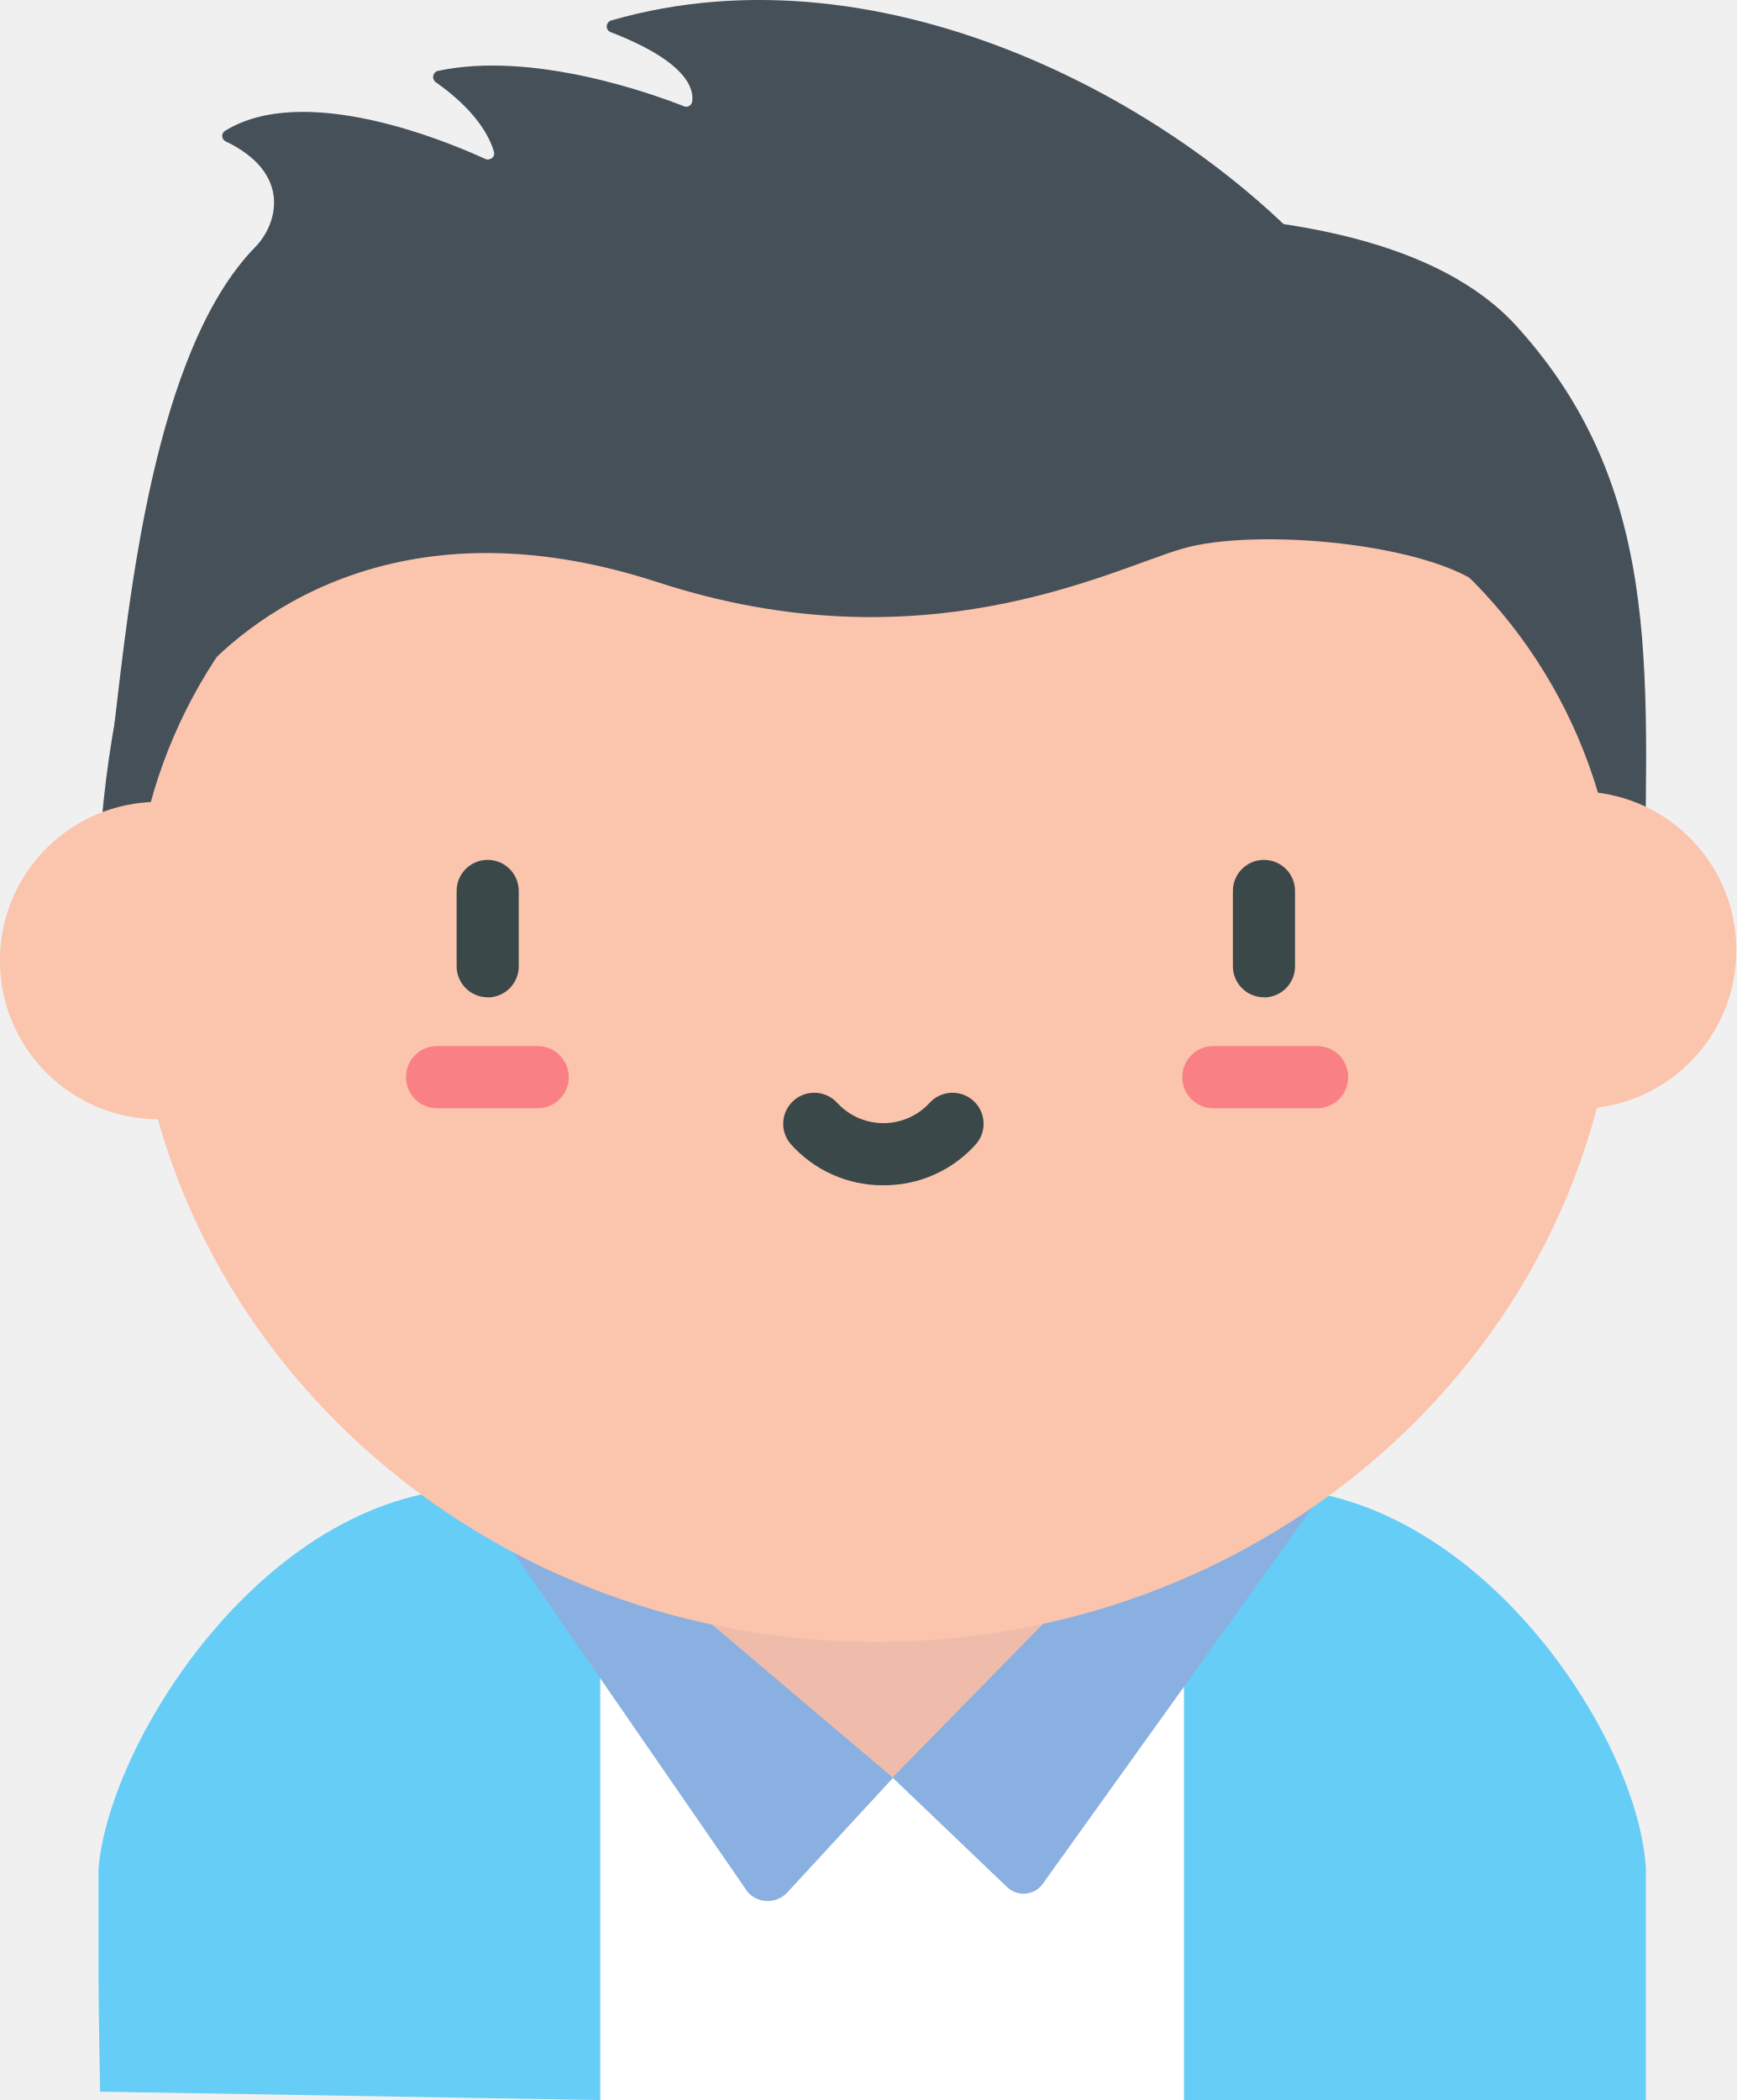
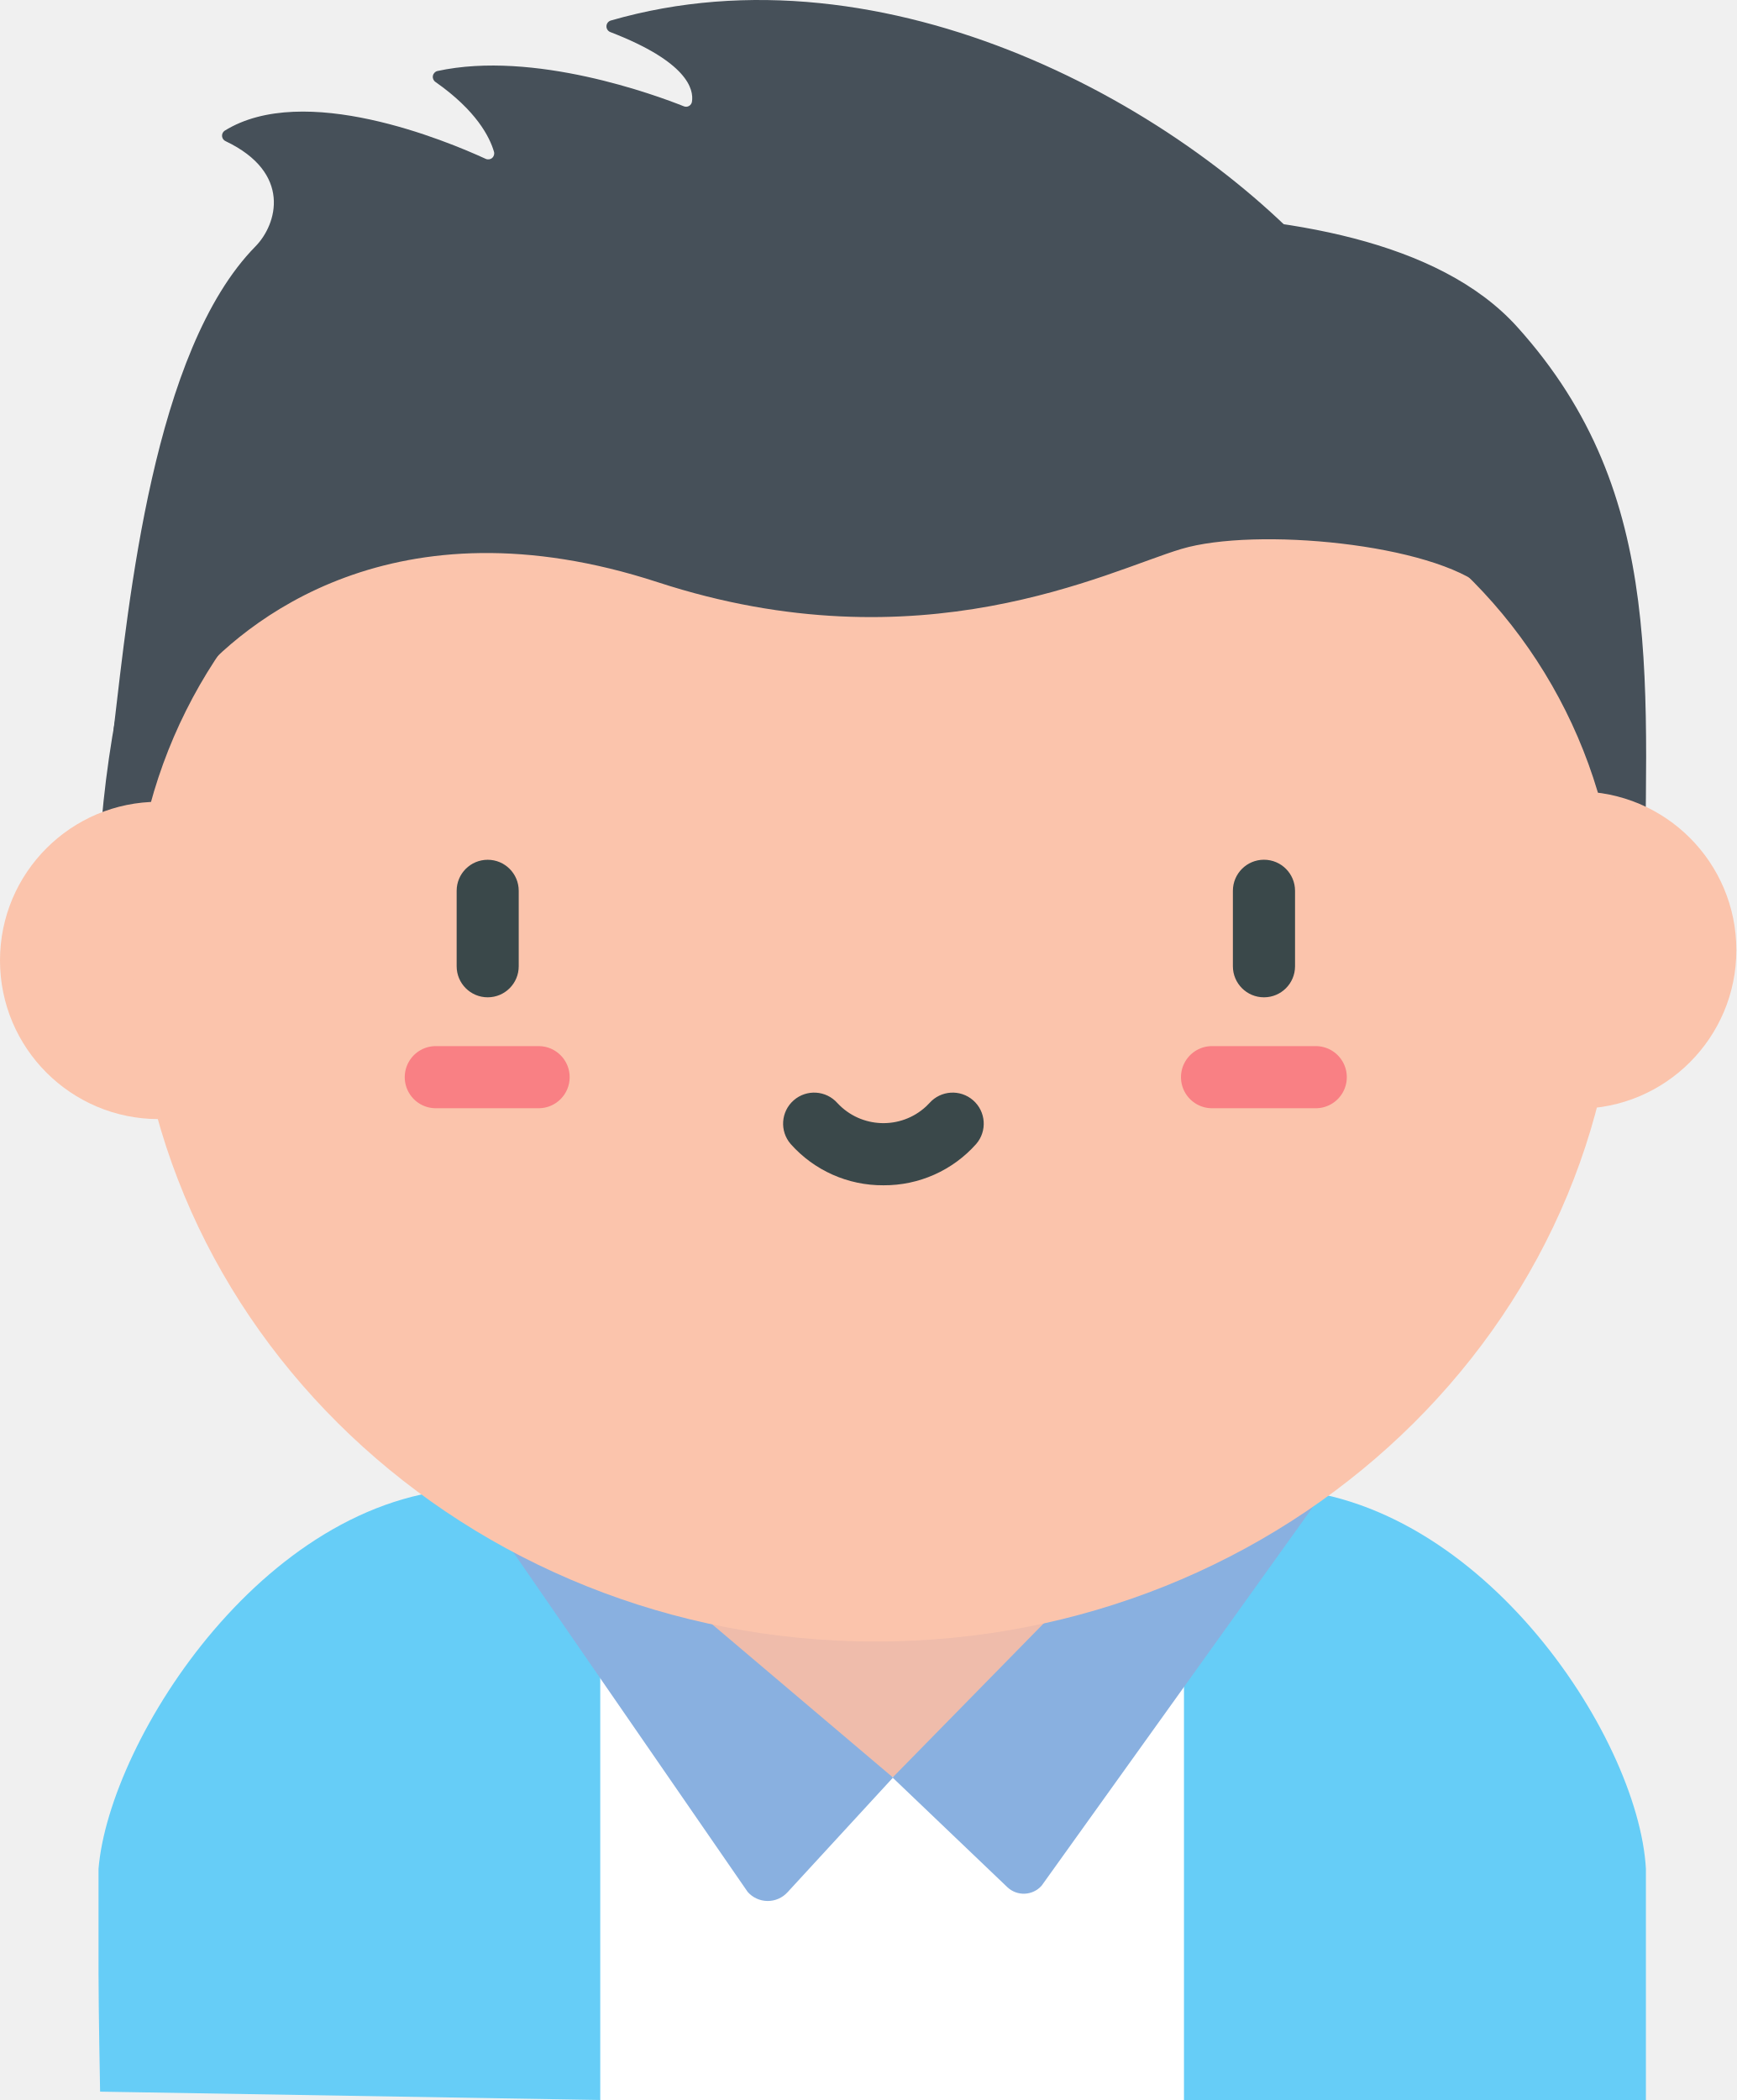
- <svg xmlns="http://www.w3.org/2000/svg" viewBox="0 0 272.87 329.99">
-   <defs>
-     <style>.cls-1{fill:#465059;}.cls-2{fill:#66cdf7;}.cls-3{fill:#fbc4ac;}.cls-4{fill:#fff;}.cls-5{fill:#efbcab;}.cls-6{fill:#89b0e0;}.cls-7{fill:#3a484a;}.cls-8{fill:#f98084;}</style>
-   </defs>
-   <g id="Layer_2" data-name="Layer 2">
-     <g id="Layer_1-2" data-name="Layer 1">
-       <path id="Path_187" data-name="Path 187" class="cls-1" d="M258.44,145.88c0-37.77,4-68-20.05-94.56C213.73,24,141.6,36.27,134.62,36,103.52,49.5,73.8,20.16,49.14,47.45,25.1,74,15.2,109.08,15.2,146.86Z" />
-       <path id="Path_202" data-name="Path 202" class="cls-2" d="M15.73,328.68s-.25-13.06-.25-18.54h0V293.65c1.69-20.34,26.78-59.8,59.8-59.8H198.85c33,0,58.63,38.85,59.8,59.8h0V330H186.06L137,322.11,94.33,330Z" />
-       <path id="Path_189" data-name="Path 189" class="cls-3" d="M49.87,150.92A24.94,24.94,0,1,1,24.93,126h0A24.94,24.94,0,0,1,49.87,150.92Z" />
-       <path id="Path_203" data-name="Path 203" class="cls-4" d="M94.33,248.15h91.73V330H94.33Z" />
-       <path id="Path_189-2" data-name="Path 189-2" class="cls-3" d="M272.87,149.29a24.94,24.94,0,1,1-24.94-24.93,24.94,24.94,0,0,1,24.94,24.93Z" />
-       <path id="Path_190" data-name="Path 190" class="cls-5" d="M165.21,254.85c0,13.51-12.35,24.47-27.57,24.47s-27.58-11-27.58-24.47,12.34-24.48,27.58-24.48h0C152.86,230.37,165.21,241.33,165.21,254.85Z" />
-       <path id="Path_315" data-name="Path 315" class="cls-6" d="M123.74,297.36l16.6-18-43.7-37L72.44,232l45.05,65.3a4.21,4.21,0,0,0,5.93.38C123.53,297.57,123.64,297.47,123.74,297.36Z" />
-       <path id="Path_316" data-name="Path 316" class="cls-6" d="M140.26,279.32l18,17.21a3.74,3.74,0,0,0,5.3-.12l.1-.1L206.88,236l-20.27-4Z" />
-       <path id="Path_191" data-name="Path 191" class="cls-3" d="M254.39,147a79.34,79.34,0,0,0-31.6-63.26c-24-18-56.93-21.74-83,2.31a3.22,3.22,0,0,1-4.39,0c-26-24-58.93-20.31-83-2.31A79.31,79.31,0,0,0,20.86,147v.23C20.86,208.39,73.14,258,137.63,258s116.76-49.56,116.76-110.69V147Z" />
-       <path id="Path_193" data-name="Path 193" class="cls-7" d="M198.63,156.71a4.87,4.87,0,0,1-4.88-4.87V140a4.88,4.88,0,1,1,9.76,0v11.86a4.87,4.87,0,0,1-4.88,4.87Z" />
-       <path id="Path_194" data-name="Path 194" class="cls-8" d="M206.69,174.15H190.54a4.89,4.89,0,0,1-.14-9.77h16.29a4.89,4.89,0,1,1,.15,9.77Z" />
-       <path id="Path_195" data-name="Path 195" class="cls-7" d="M76.64,156.71a4.88,4.88,0,0,1-4.88-4.87V140a4.88,4.88,0,0,1,9.76,0v0h0v11.86a4.88,4.88,0,0,1-4.88,4.87Z" />
-       <path id="Path_196" data-name="Path 196" class="cls-8" d="M84.71,174.15H68.56a4.89,4.89,0,0,1-.15-9.77h16.3a4.89,4.89,0,0,1,0,9.77Z" />
-       <path id="Path_197" data-name="Path 197" class="cls-7" d="M138.82,186.25a19.3,19.3,0,0,1-14.58-6.5,4.88,4.88,0,0,1,7.35-6.42h0a9.88,9.88,0,0,0,13.95.53c.18-.17.35-.35.52-.53a4.88,4.88,0,0,1,7.35,6.42h0A19.31,19.31,0,0,1,138.82,186.25Z" />
-       <path id="Path_323" data-name="Path 323" class="cls-1" d="M233.46,92.5c-8.32-7.1-36.21-9.71-47.83-6.23s-40.9,18.71-82.26,5.22-65.07,6.09-73.44,16.1S67.58,55.8,67.58,55.8L201,58Z" />
-       <path id="Path_324" data-name="Path 324" class="cls-1" d="M209.2,43.08C186.75,16.81,139.22-9.29,96,3.23a1,1,0,0,0-.62,1.21,1,1,0,0,0,.56.6c12.14,4.68,13.14,9,12.83,10.94a.94.94,0,0,1-1.07.78.66.66,0,0,1-.2-.06C103.15,15,83.9,7.86,68.72,11.16a1,1,0,0,0-.29,1.72c6.43,4.51,8.52,8.65,9.19,10.95A.93.93,0,0,1,77,25a.89.89,0,0,1-.68,0c-6.17-2.83-28.57-12.16-41-4.41a.94.94,0,0,0-.23,1.31.92.92,0,0,0,.4.33c10.44,5,8.1,13,4.69,16.52-16.08,16.35-19.9,55.78-22.28,75.74a.94.94,0,0,0,1.78.52c20.58-43.61,47.69-60.56,50.62-62.3a.87.87,0,0,1,.57-.11l74.59,9a.88.88,0,0,0,.36,0l62.92-16.92a1,1,0,0,0,.68-1.17A1,1,0,0,0,209.2,43.08Z" />
-     </g>
+ <svg xmlns="http://www.w3.org/2000/svg" width="249.307" height="301.498" viewBox="0 0 249.307 301.498">
+   <g id="Group_1175" data-name="Group 1175" transform="translate(-4269.345 -9378.514)">
+     <path id="Path_187" data-name="Path 187" d="M700.164,390.052c0-34.509,3.641-62.091-18.324-86.394-22.531-24.929-88.428-13.757-94.81-13.994-28.41,12.333-55.565-14.476-78.092,10.453-21.965,24.3-31.016,56.314-31.016,90.826Z" transform="translate(3805.309 9121.748)" fill="#465059" />
+     <path id="Path_202" data-name="Path 202" d="M478.234,434.847s-.226-11.93-.226-16.937h0V402.844c1.544-18.586,24.462-54.635,54.635-54.635h112.9c30.176,0,53.57,35.493,54.638,54.635h0v33.2H633.854l-44.808-7.2-39,7.2Z" transform="translate(3805.484 9243.967)" fill="#66cdf7" />
+     <path id="Path_189" data-name="Path 189" d="M518.867,338.235a22.78,22.78,0,1,1-22.78-22.78A22.78,22.78,0,0,1,518.867,338.235Z" transform="translate(3796.038 9178.168)" fill="#fbc4ac" />
+     <path id="Path_203" data-name="Path 203" d="M501.95,352.551h83.81v74.771H501.95Z" transform="translate(3853.579 9252.689)" fill="#fff" />
+     <path id="Path_189-2" data-name="Path 189" d="M586.583,337.741a22.78,22.78,0,1,1-22.78-22.78A22.78,22.78,0,0,1,586.583,337.741Z" transform="translate(3932.07 9177.176)" fill="#fbc4ac" />
+     <path id="Path_190" data-name="Path 190" d="M557.117,369.516c0,12.351-11.28,22.362-25.193,22.362s-25.2-10.011-25.2-22.362,11.28-22.365,25.2-22.365h0C545.836,347.151,557.117,357.164,557.117,369.516Z" transform="translate(3863.175 9241.842)" fill="#efbcab" />
+     <path id="Path_343" data-name="Path 343" d="M542.176,407.367l15.162-16.48-39.925-33.826L495.3,347.644l41.167,59.66A3.838,3.838,0,0,0,542.176,407.367Z" transform="translate(3840.228 9242.832)" fill="#89b0e0" />
+     <path id="Path_344" data-name="Path 344" d="M515.9,390.855l16.468,15.728a3.426,3.426,0,0,0,4.935-.208L576.76,351.3l-18.517-3.638Z" transform="translate(3881.601 9242.863)" fill="#89b0e0" />
+     <path id="Path_191" data-name="Path 191" d="M693,369.354a72.48,72.48,0,0,0-28.867-57.8c-21.965-16.441-52.018-19.862-75.806,2.112a2.943,2.943,0,0,1-4.008,0c-23.794-21.974-53.844-18.556-75.806-2.112a72.472,72.472,0,0,0-28.873,57.8v.214c0,55.851,47.763,101.126,106.68,101.126s106.683-45.275,106.683-101.126v-.214Z" transform="translate(3808.769 9143.496)" fill="#fbc4ac" />
+     <path id="Path_193" data-name="Path 193" d="M536.6,337.972a4.459,4.459,0,0,1-4.459-4.456V322.681a4.462,4.462,0,0,1,8.924,0v10.835a4.459,4.459,0,0,1-4.459,4.456Z" transform="translate(3914.223 9183.727)" fill="#3a484a" />
+     <path id="Path_194" data-name="Path 194" d="M548.9,336.035H534.146a4.461,4.461,0,1,1,0-8.921H548.9a4.461,4.461,0,1,1,0,8.921Z" transform="translate(3909.293 9201.59)" fill="#f98084" />
+     <path id="Path_195" data-name="Path 195" d="M499.554,337.97a4.456,4.456,0,0,1-4.456-4.456V322.679a4.456,4.456,0,1,1,8.912,0h0v10.835A4.456,4.456,0,0,1,499.554,337.97Z" transform="translate(3839.814 9183.729)" fill="#3a484a" />
+     <path id="Path_196" data-name="Path 196" d="M511.864,336.035H497.105a4.461,4.461,0,1,1,0-8.921h14.758a4.461,4.461,0,0,1,0,8.921Z" transform="translate(3834.882 9201.59)" fill="#f98084" />
+     <path id="Path_197" data-name="Path 197" d="M525.093,342.655a17.637,17.637,0,0,1-13.323-5.936,4.46,4.46,0,0,1,6.716-5.87h0a9.016,9.016,0,0,0,12.74.481c.165-.153.325-.316.478-.481a4.46,4.46,0,0,1,6.716,5.87h0A17.639,17.639,0,0,1,525.093,342.655Z" transform="translate(3871.092 9206.03)" fill="#3a484a" />
+     <path id="Path_345" data-name="Path 345" d="M668.971,327.675c-7.6-6.493-33.08-8.876-43.695-5.7s-37.371,17.1-75.165,4.772-59.449,5.567-67.1,14.711,34.4-47.318,34.4-47.318l121.875,1.989Z" transform="translate(3813.677 9135.356)" fill="#465059" />
+     <path id="Path_346" data-name="Path 346" d="M653.546,316.558c-20.509-24-63.939-47.844-103.454-36.408a.878.878,0,0,0-.054,1.652c11.094,4.273,12.008,8.22,11.723,10a.852.852,0,0,1-1.161.659c-3.945-1.574-21.532-8.085-35.4-5.064a.874.874,0,0,0-.265,1.57c5.876,4.116,7.781,7.9,8.395,10a.859.859,0,0,1-1.18,1.038c-5.636-2.591-26.1-11.115-37.494-4.035a.864.864,0,0,0,.154,1.5c9.538,4.546,7.4,11.921,4.282,15.1-14.689,14.933-18.183,50.961-20.352,69.2a.857.857,0,0,0,1.625.469c18.8-39.838,43.572-55.33,46.244-56.919a.8.8,0,0,1,.527-.1l68.148,8.217a.909.909,0,0,0,.325-.024L653.1,317.955A.87.87,0,0,0,653.546,316.558Z" transform="translate(3806.936 9101.315)" fill="#465059" />
  </g>
</svg>
